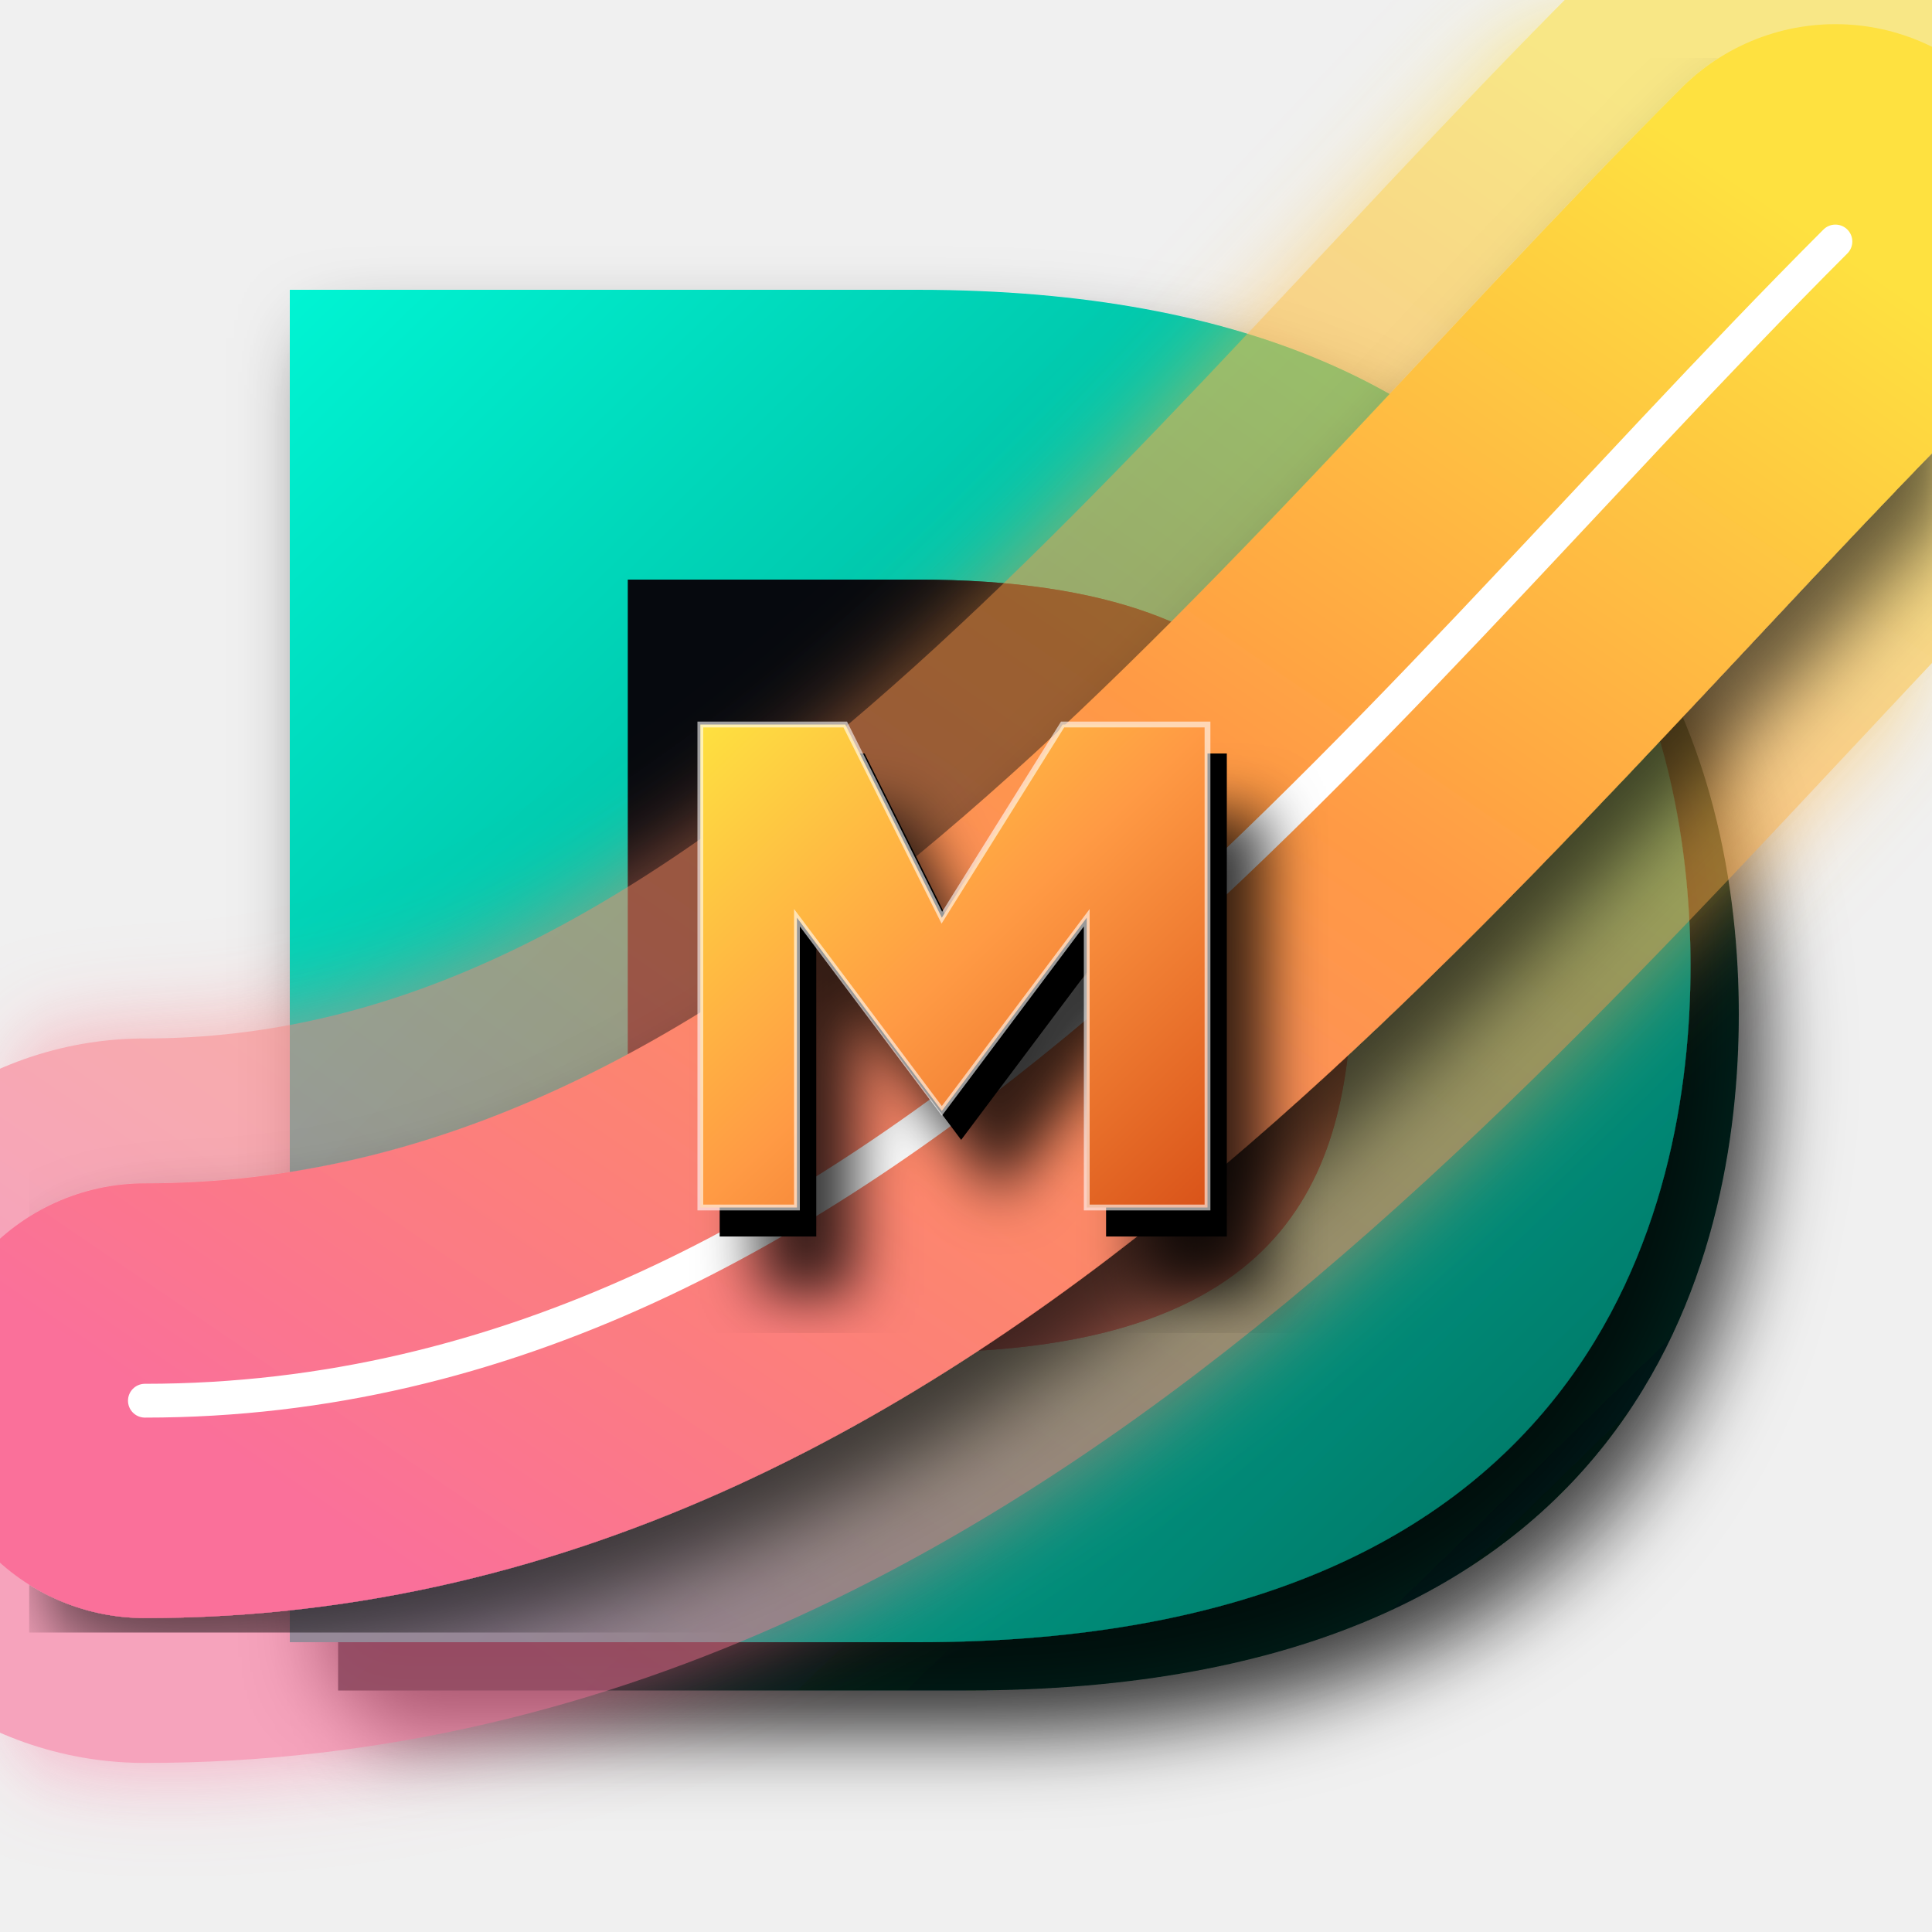
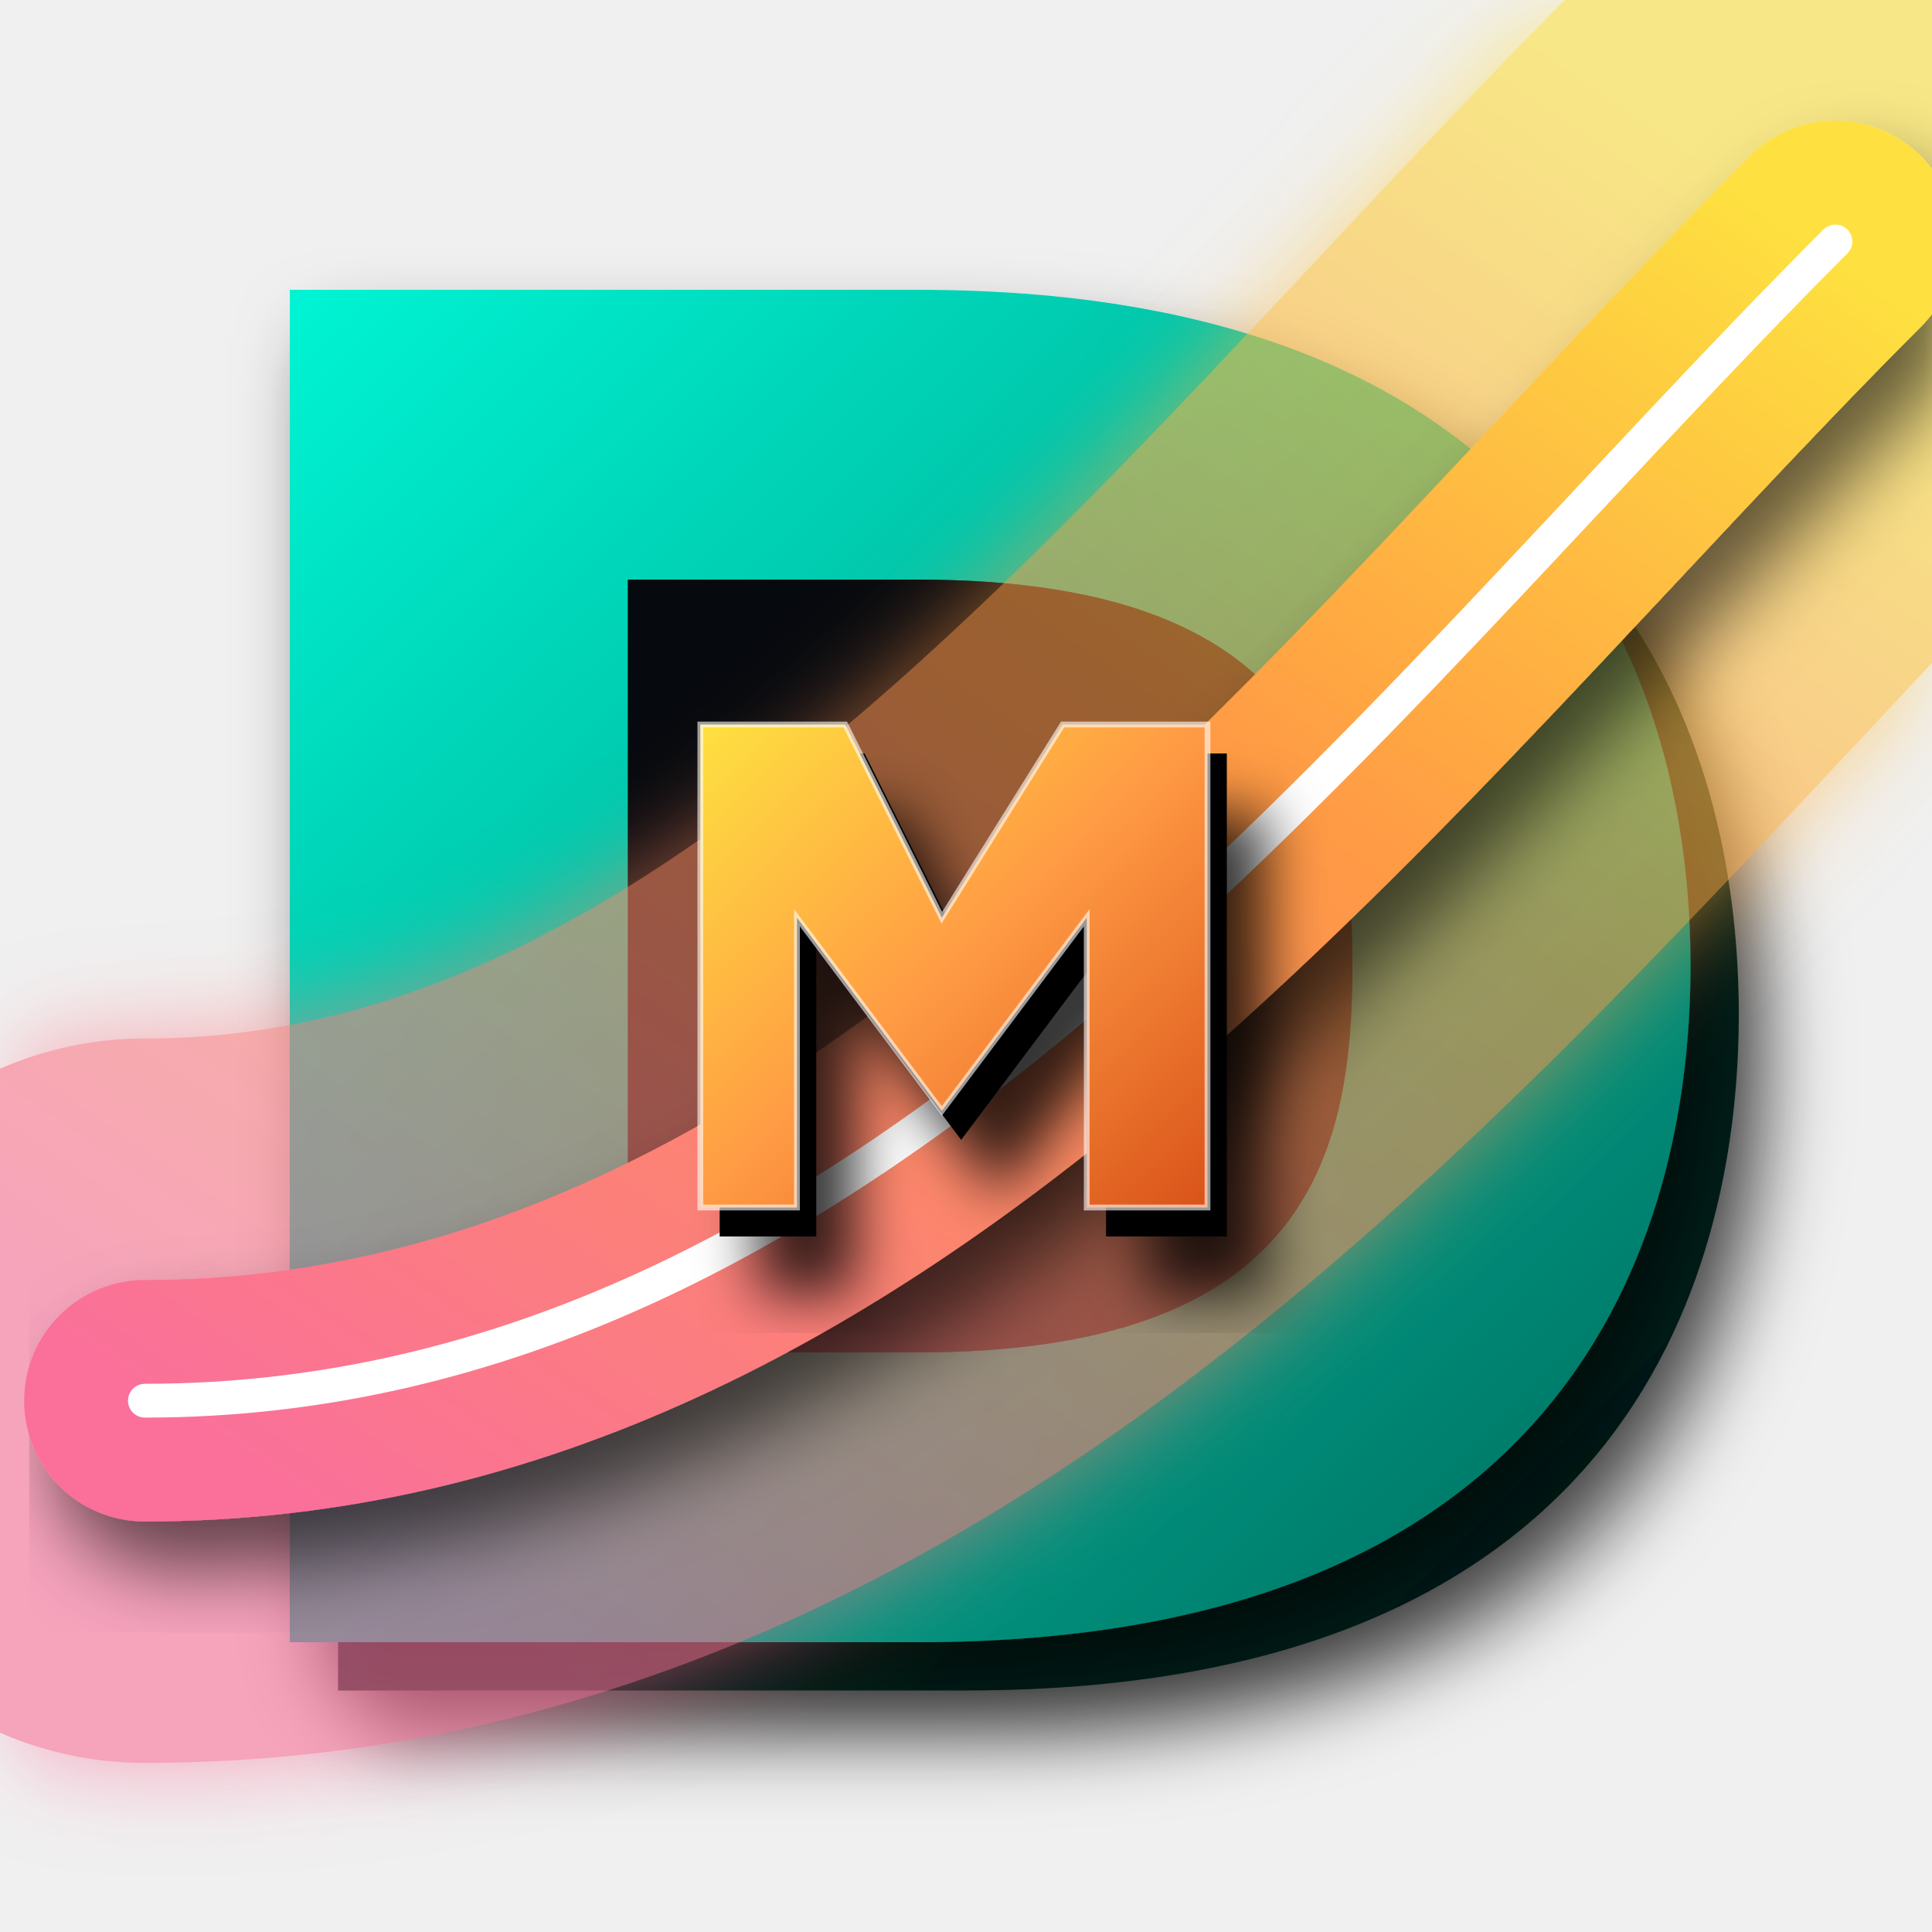
<svg xmlns="http://www.w3.org/2000/svg" viewBox="0 0 400 400" width="100%" height="100%">
  <defs>
    <linearGradient id="moatGlow" x1="0%" y1="0%" x2="100%" y2="100%">
      <stop offset="0%" stop-color="#00f5d4" />
      <stop offset="100%" stop-color="#006a5b" />
    </linearGradient>
    <linearGradient id="moatDepth" x1="0%" y1="0%" x2="100%" y2="100%">
      <stop offset="0%" stop-color="#003d34" />
      <stop offset="100%" stop-color="#001a15" />
    </linearGradient>
    <linearGradient id="castleGold" x1="0%" y1="0%" x2="100%" y2="100%">
      <stop offset="0%" stop-color="#FEE140" />
      <stop offset="50%" stop-color="#FF9A44" />
      <stop offset="100%" stop-color="#D95319" />
    </linearGradient>
    <linearGradient id="plasma" x1="0%" y1="100%" x2="100%" y2="0%">
      <stop offset="0%" stop-color="#FA709A" />
      <stop offset="60%" stop-color="#FF9A44" />
      <stop offset="100%" stop-color="#FEE140" />
    </linearGradient>
    <filter id="shadow" x="-20%" y="-20%" width="140%" height="140%">
      <feDropShadow dx="6" dy="10" stdDeviation="8" flood-color="#000000" flood-opacity="0.6" />
    </filter>
    <filter id="heavyShadow" x="-20%" y="-20%" width="140%" height="140%">
      <feDropShadow dx="8" dy="12" stdDeviation="6" flood-color="#000000" flood-opacity="0.8" />
    </filter>
    <filter id="glowEffect" x="-50%" y="-50%" width="200%" height="200%">
      <feGaussianBlur stdDeviation="10" result="blur" />
      <feMerge>
        <feMergeNode in="blur" />
        <feMergeNode in="SourceGraphic" />
      </feMerge>
    </filter>
  </defs>
  <path d="M 70,70 L 200,70 C 340,70 360,160 360,210 C 360,260 340,350 200,350 L 70,350 Z" fill="url(#moatDepth)" filter="url(#shadow)" />
  <path d="M 60,60 L 190,60 C 330,60 350,150 350,200 C 350,250 330,340 190,340 L 60,340 Z M 130,120 L 190,120 C 270,120 280,160 280,200 C 280,240 270,280 190,280 L 130,280 Z" fill="url(#moatGlow)" fill-rule="evenodd" filter="url(#shadow)" />
  <path d="M 130,120 L 190,120 C 270,120 280,160 280,200 C 280,240 270,280 190,280 L 130,280 Z" fill="#06090e" />
  <path d="M 30,290 C 180,290 280,150 380,50" fill="none" stroke="url(#plasma)" stroke-width="150" stroke-linecap="round" filter="url(#glowEffect)" opacity="0.6" />
-   <path d="M 30,290 C 180,290 280,150 380,50" fill="none" stroke="url(#plasma)" stroke-width="90" stroke-linecap="round" filter="url(#shadow)" />
+   <path d="M 30,290 C 180,290 280,150 380,50" fill="none" stroke="url(#plasma)" stroke-width="50" stroke-linecap="round" filter="url(#shadow)" />
  <path d="M 30,290 C 180,290 280,150 380,50" fill="none" stroke="#ffffff" stroke-width="7" stroke-linecap="round" />
  <path d="M 145,250 L 145,150 L 175,150 L 195,190 L 220,150 L 250,150 L 250,250 L 225,250 L 225,190 L 195,230 L 165,190 L 165,250 Z" fill="#000000" filter="url(#heavyShadow)" transform="translate(4, 6)" />
  <path d="M 145,250 L 145,150 L 175,150 L 195,190 L 220,150 L 250,150 L 250,250 L 225,250 L 225,190 L 195,230 L 165,190 L 165,250 Z" fill="url(#castleGold)" stroke="#ffffff" stroke-width="1.2" stroke-opacity="0.6" stroke-linejoin="miter" />
</svg>
